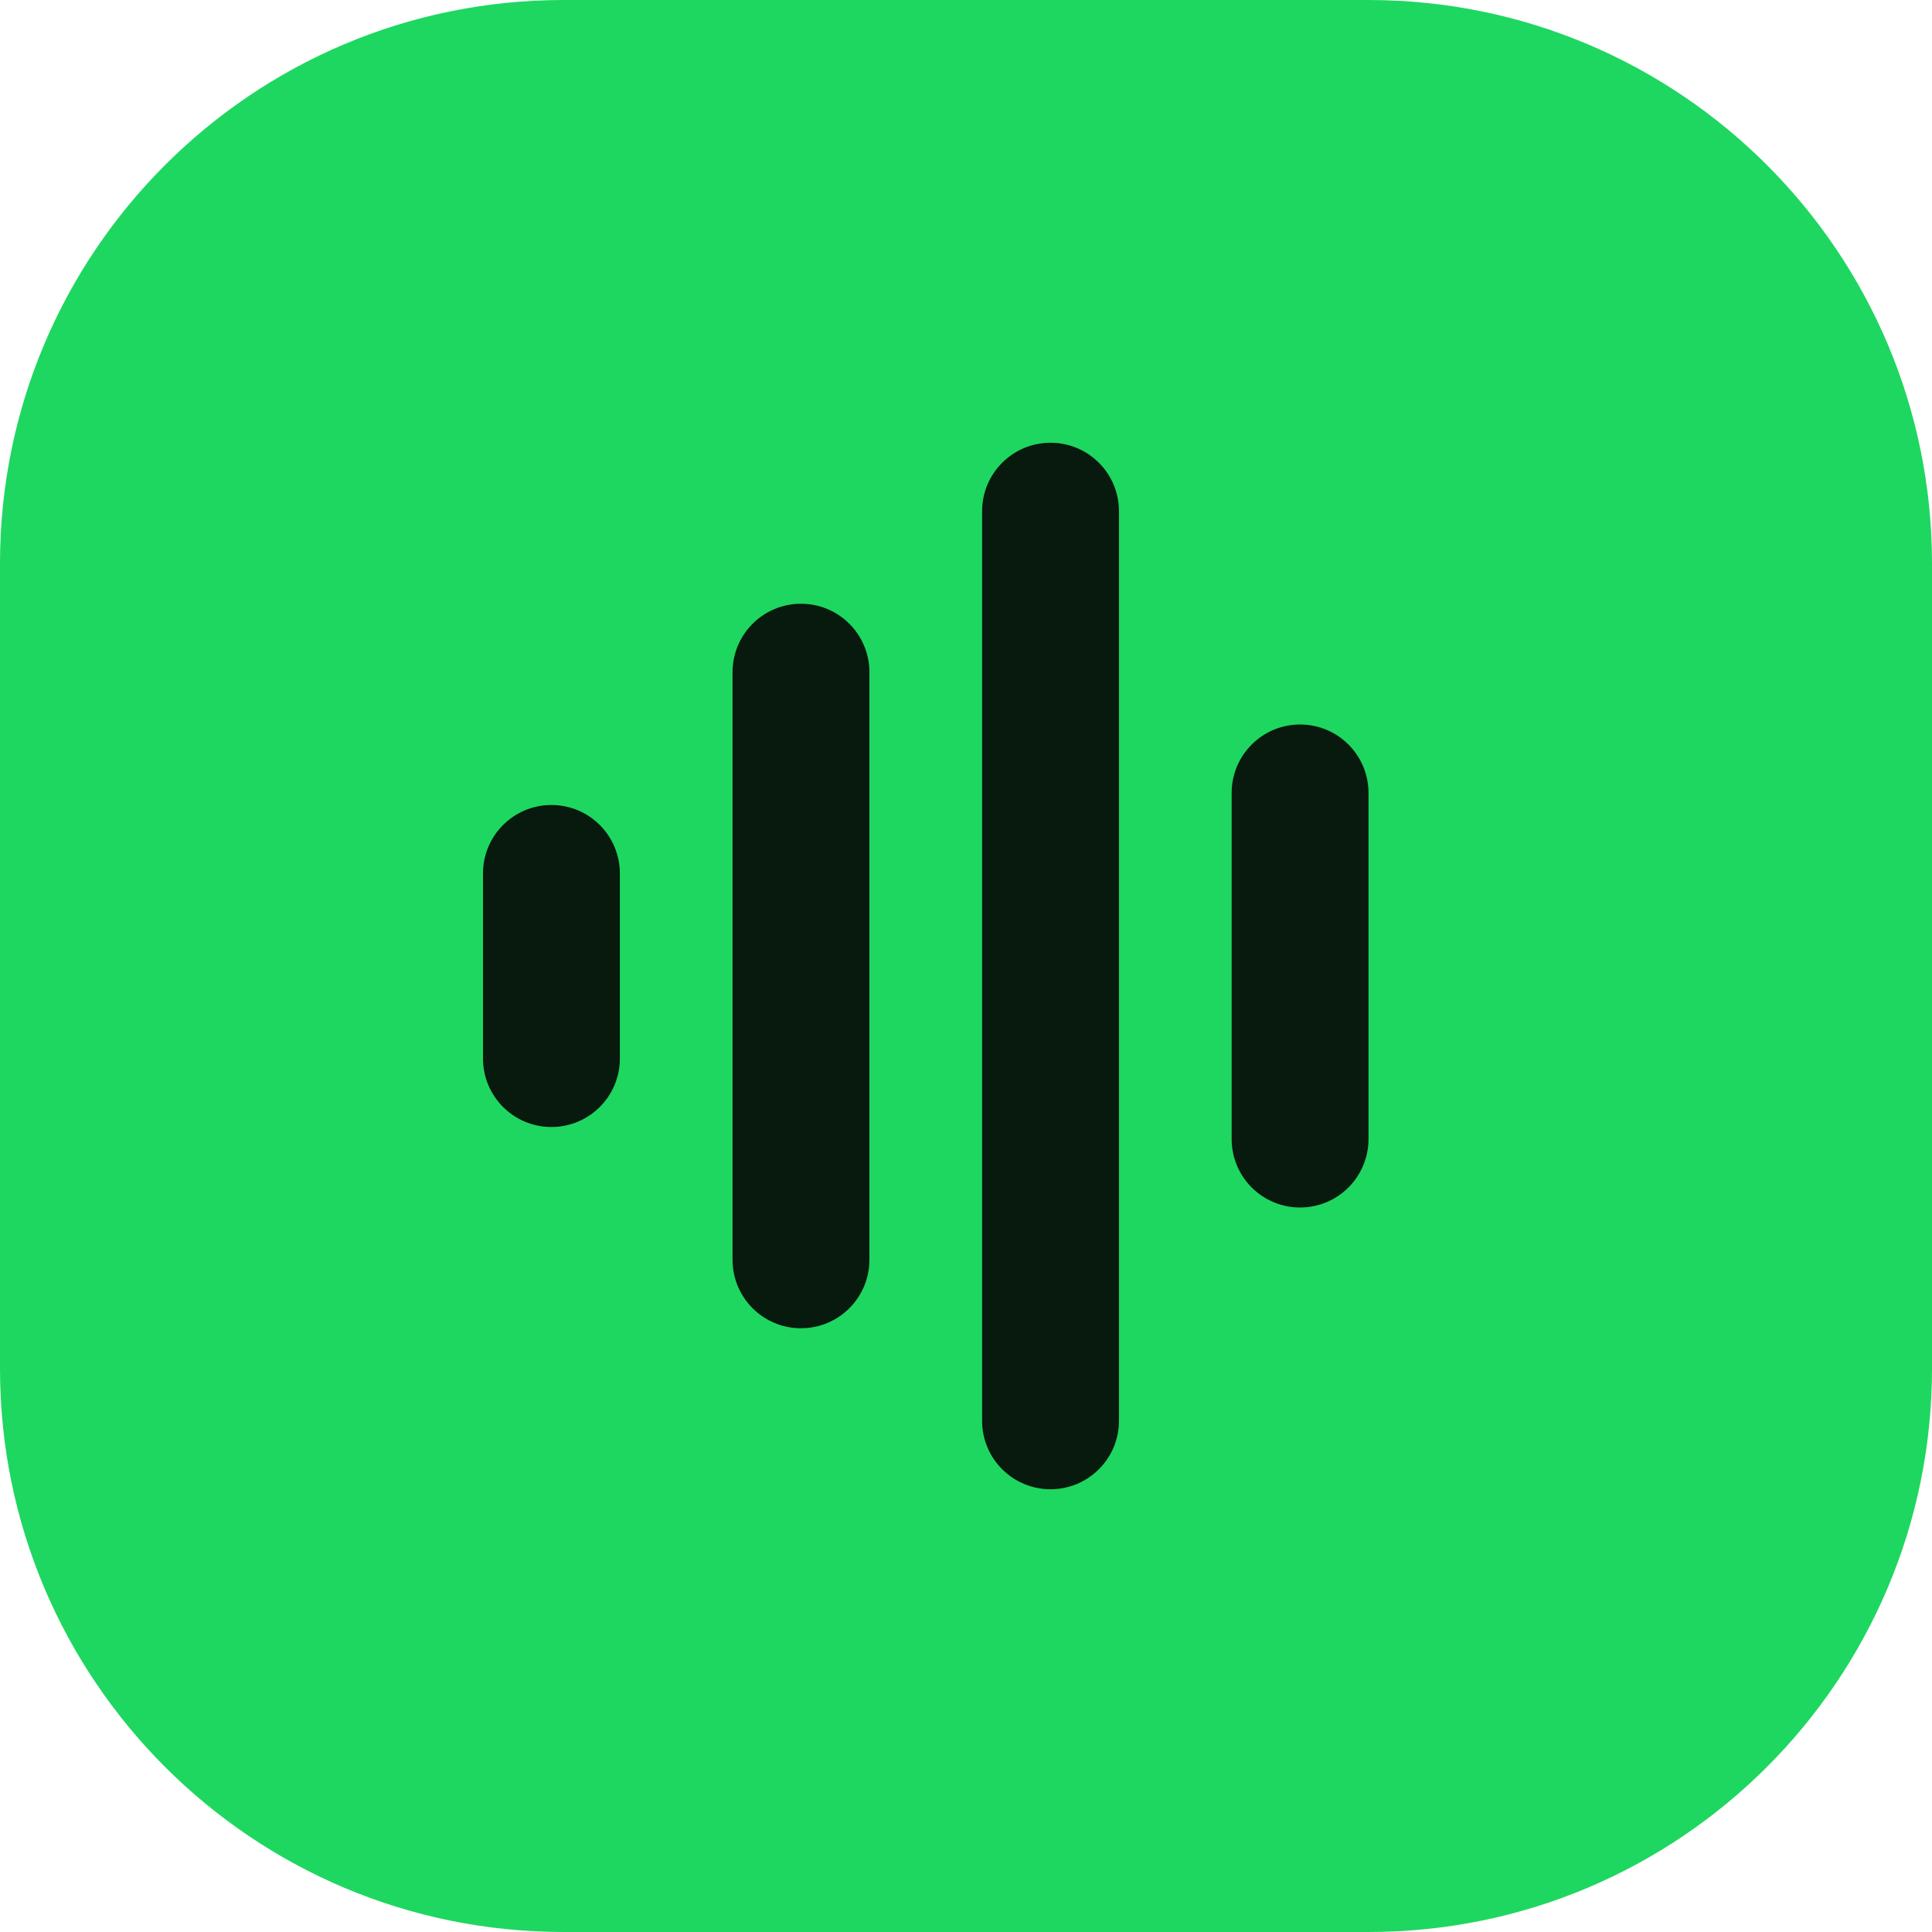
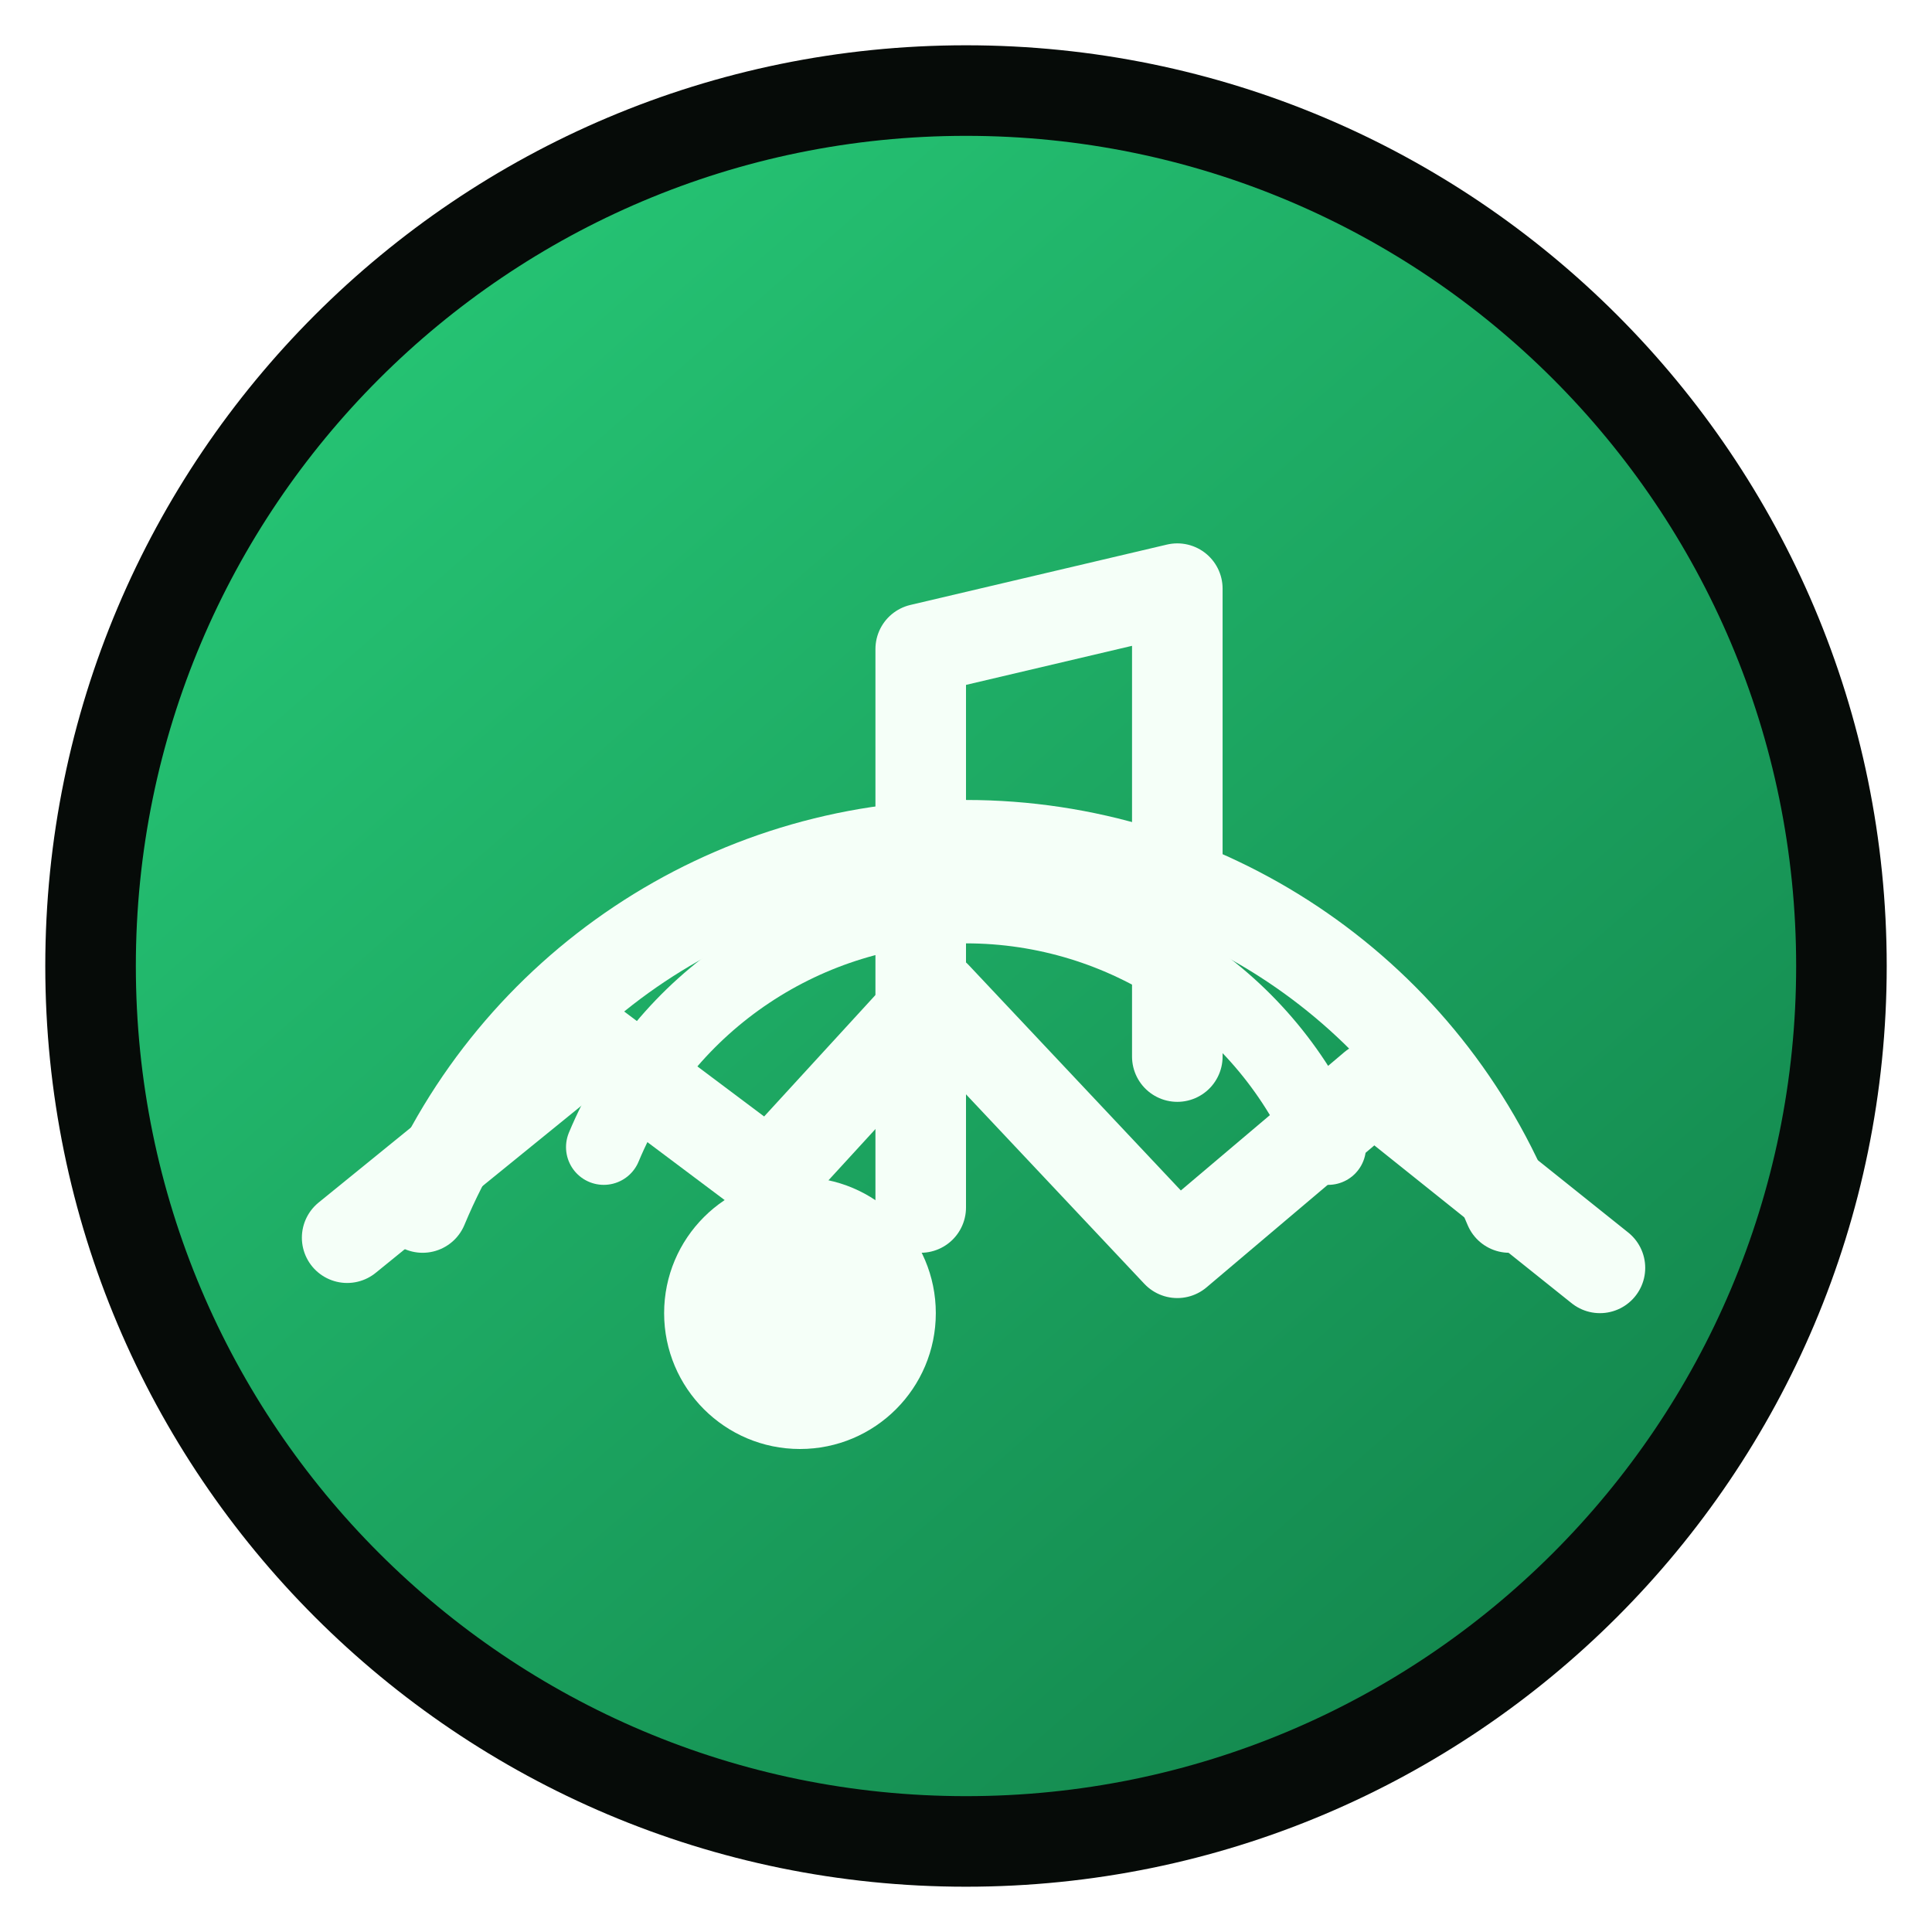
- <svg xmlns="http://www.w3.org/2000/svg" viewBox="0 0 48 48" width="48" height="48">
-   <rect width="48" height="48" rx="14" fill="#1ED760" />
-   <g fill="#071A0D">
-     <rect x="12" y="20" width="3.4" height="8" rx="1.7" />
-     <rect x="18.2" y="15" width="3.4" height="18" rx="1.7" />
-     <rect x="24.4" y="11" width="3.4" height="26" rx="1.7" />
-     <rect x="30.6" y="18" width="3.4" height="12" rx="1.7" />
-   </g>
+ <svg xmlns="http://www.w3.org/2000/svg" viewBox="0 0 128 128" fill="none">
+   <defs>
+     <linearGradient id="disc" x1="18" y1="13" x2="108" y2="116" gradientUnits="userSpaceOnUse">
+       <stop stop-color="#27C977" />
+       <stop offset="1" stop-color="#12834B" />
+     </linearGradient>
+   </defs>
+   <circle cx="64" cy="64" r="61" fill="#060B08" />
+   <circle cx="64" cy="64" r="55" fill="url(#disc)" />
+   <path d="M28 80a39 39 0 0 1 72 0" stroke="#F5FFF8" stroke-width="6" stroke-linecap="round" />
+   <path d="M40 76a26 26 0 0 1 48 0" stroke="#F5FFF8" stroke-width="5" stroke-linecap="round" />
+   <path d="m23 82 16-13 12 9 11-12 16 17 13-11 15 12" stroke="#F5FFF8" stroke-width="6" stroke-linecap="round" stroke-linejoin="round" />
+   <path d="M61 80V43l17-4v31" stroke="#F5FFF8" stroke-width="6" stroke-linecap="round" stroke-linejoin="round" />
+   <circle cx="53" cy="87" r="9" fill="#F5FFF8" />
</svg>
